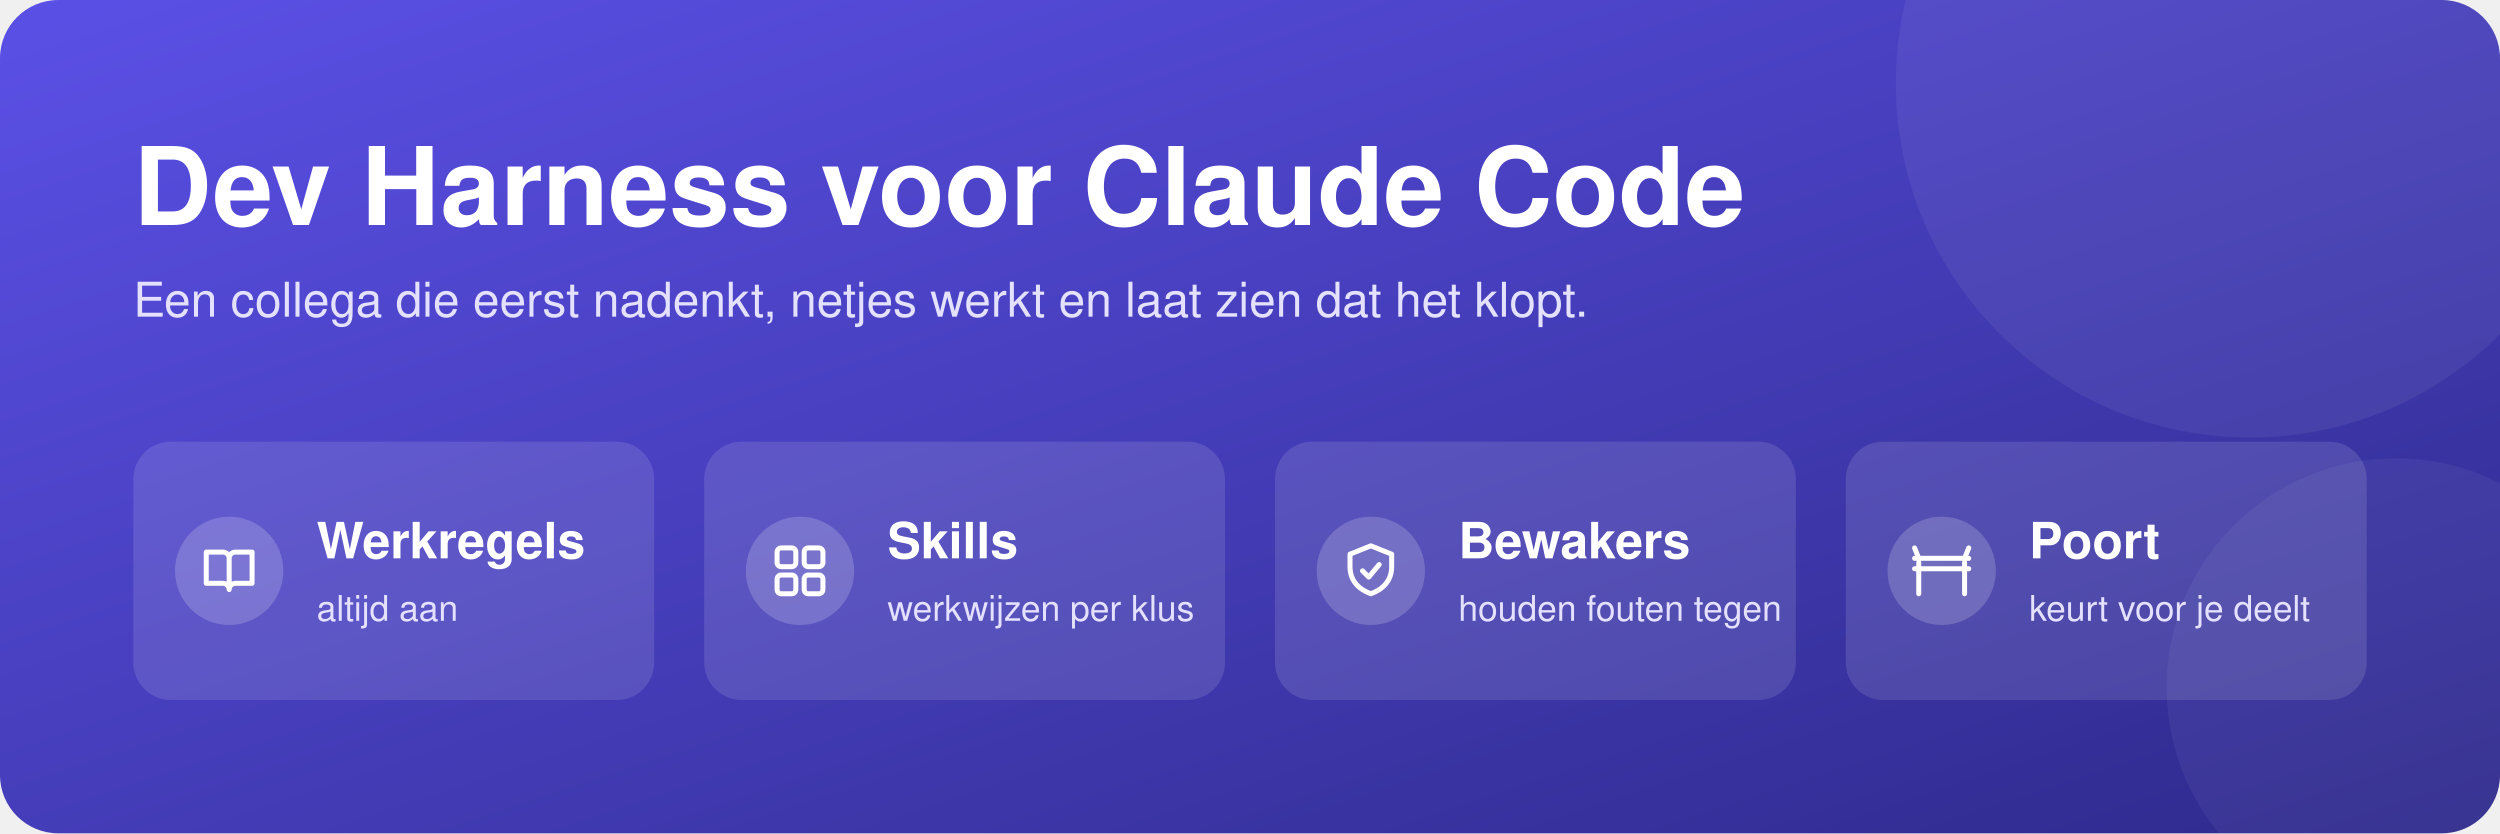
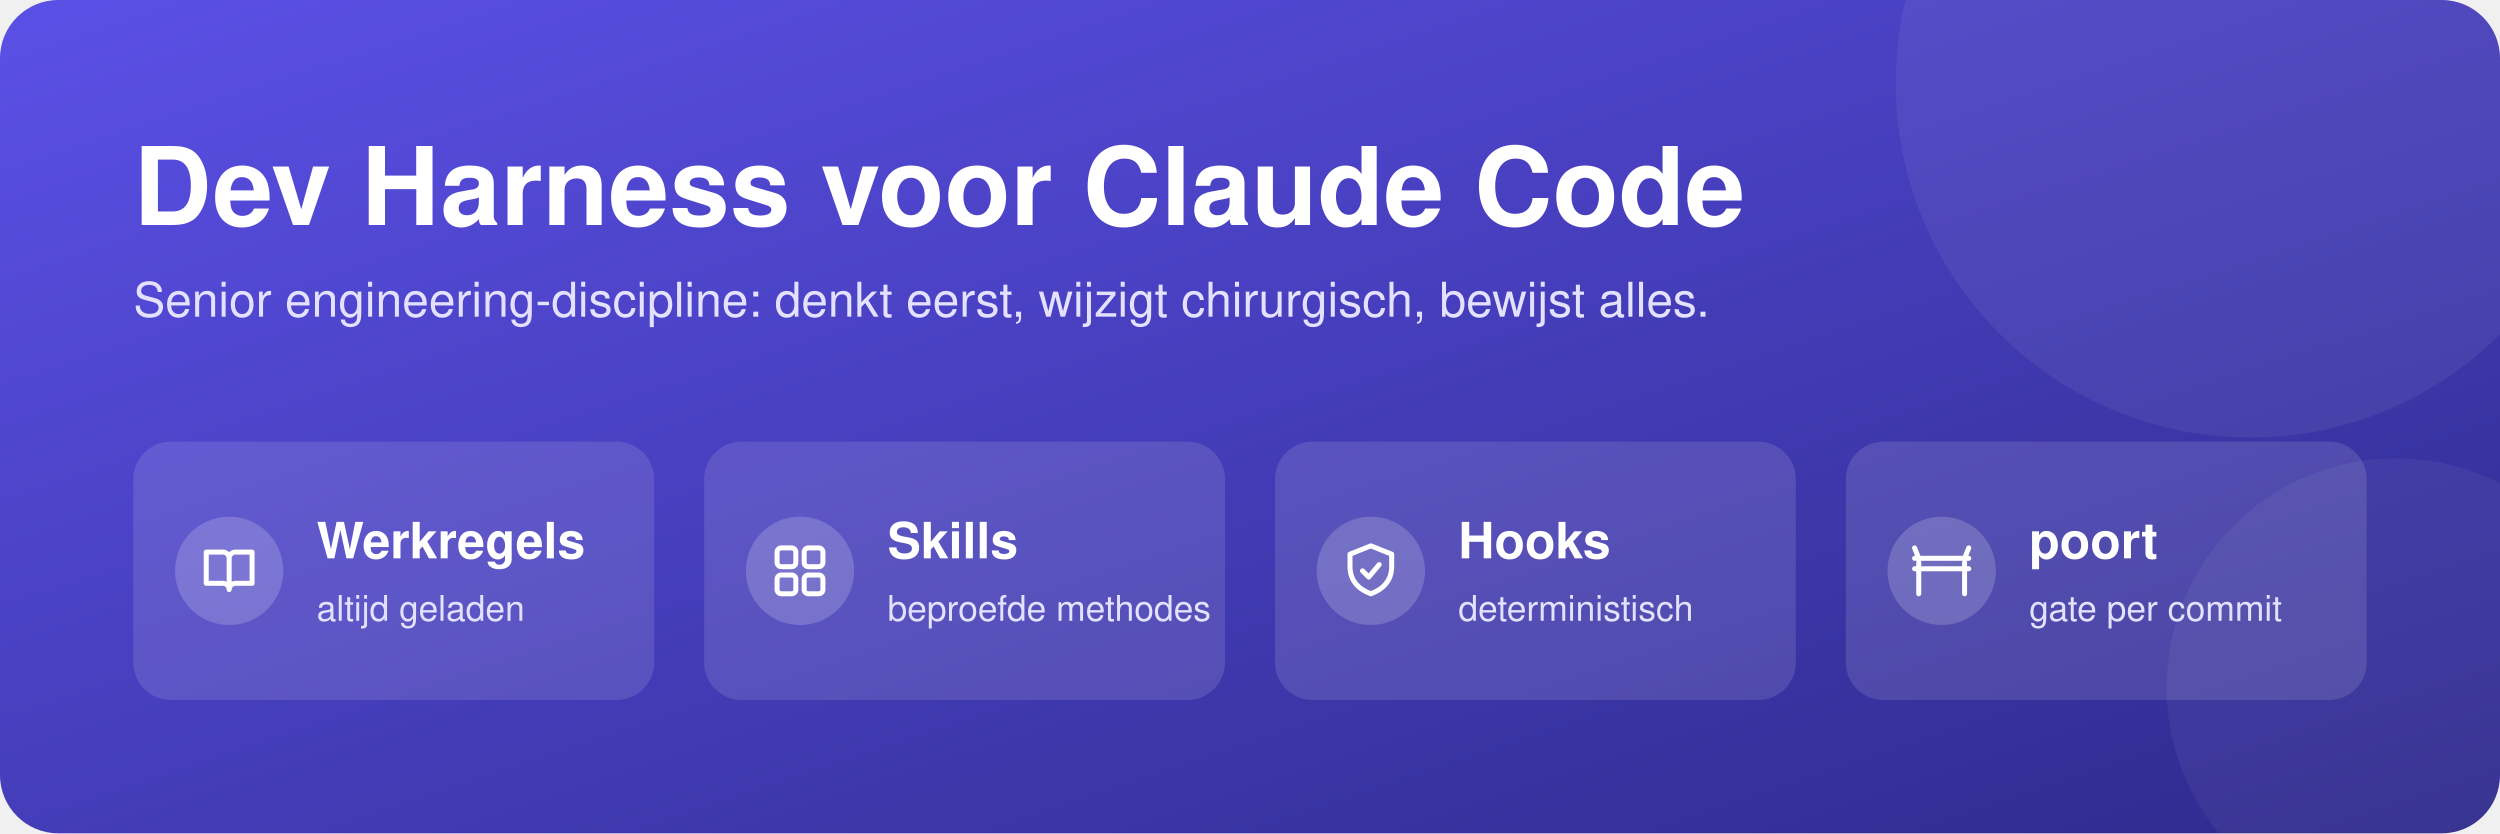
- <svg xmlns="http://www.w3.org/2000/svg" viewBox="0 0 1200 400" width="1200" height="400" role="img" aria-label="Dev Harness voor Claude Code: werkregels, skills, bewakers en poort">
+ <svg xmlns="http://www.w3.org/2000/svg" viewBox="0 0 1200 400" width="1200" height="400" role="img" aria-label="Dev Harness voor Claude Code: werkregels, skills, hooks en poort">
  <style>
text{font-family:-apple-system, BlinkMacSystemFont, 'Segoe UI', Helvetica, Arial, sans-serif}
.card{fill:#F7F6FF;stroke:#DDD9FF;stroke-width:1.5}
.hero{fill:url(#g)}
.t{fill:#111827}.m{fill:#4B5563}.w{fill:#FFFFFF}.wm{fill:#E4E1FF}
.acc{fill:#5B50E6}
.line{stroke:#A9A3F7;stroke-width:2.5;fill:none}.arrow{fill:#A9A3F7}
.ico{stroke:#FFFFFF;stroke-width:2.4;fill:none;stroke-linecap:round;stroke-linejoin:round}
@media (prefers-color-scheme: dark){
.card{fill:#161B22;stroke:#30363D}
.t{fill:#F0F6FC}.m{fill:#9DA7B3}
.acc{fill:#7C73FF}
.line{stroke:#4D47A8}.arrow{fill:#4D47A8}
}
</style>
  <defs>
    <linearGradient id="g" x1="0" y1="0" x2="1" y2="1">
      <stop offset="0" stop-color="#5B50E6" />
      <stop offset="1" stop-color="#2E2A8C" />
    </linearGradient>
  </defs>
  <clipPath id="c">
    <rect width="1200" height="400" rx="28" />
  </clipPath>
  <rect width="1200" height="400" rx="28" class="hero" />
  <g clip-path="url(#c)">
    <circle cx="1080" cy="40" r="170" fill="#FFFFFF" opacity="0.06" />
    <circle cx="1150" cy="330" r="110" fill="#FFFFFF" opacity="0.05" />
  </g>
  <text x="64.0" y="108" class="w" font-size="52" font-weight="750" text-anchor="start">Dev Harness voor Claude Code</text>
-   <text x="64.0" y="152" class="wm" font-size="23" font-weight="400" text-anchor="start">Een collega die eerst nadenkt, netjes werkt en laat zien dat het klopt.</text>
+   <text x="64.0" y="152" class="wm" font-size="23" font-weight="400" text-anchor="start">Senior engineering-discipline: denkt eerst, wijzigt chirurgisch, bewijst alles.</text>
  <rect x="64.0" y="212" width="250.0" height="124" rx="18" fill="#FFFFFF" opacity="0.12" />
  <circle cx="110.0" cy="274" r="26" fill="#FFFFFF" opacity="0.18" />
  <g transform="translate(110.0 274)">
    <path class="ico" d="M-11 -9h8a3 3 0 0 1 3 3v15a3 3 0 0 0-3-3h-8zM11 -9h-8a3 3 0 0 0-3 3v15a3 3 0 0 1 3-3h8z" />
  </g>
  <text x="152.0" y="268" class="w" font-size="24" font-weight="700" text-anchor="start">Werkregels</text>
-   <text x="152.0" y="298" class="wm" font-size="17" font-weight="400" text-anchor="start">altijd aan</text>
+   <text x="152.0" y="298" class="wm" font-size="17" font-weight="400" text-anchor="start">altijd geladen</text>
  <rect x="338.0" y="212" width="250.0" height="124" rx="18" fill="#FFFFFF" opacity="0.12" />
  <circle cx="384.0" cy="274" r="26" fill="#FFFFFF" opacity="0.18" />
  <g transform="translate(384.0 274)">
    <rect class="ico" x="-11" y="-11" width="9" height="9" rx="2" />
    <rect class="ico" x="2" y="-11" width="9" height="9" rx="2" />
    <rect class="ico" x="-11" y="2" width="9" height="9" rx="2" />
    <rect class="ico" x="2" y="2" width="9" height="9" rx="2" />
  </g>
  <text x="426.0" y="268" class="w" font-size="24" font-weight="700" text-anchor="start">Skills</text>
-   <text x="426.0" y="298" class="wm" font-size="17" font-weight="400" text-anchor="start">werkwijzen per klus</text>
+   <text x="426.0" y="298" class="wm" font-size="17" font-weight="400" text-anchor="start">beproefde methodes</text>
  <rect x="612.0" y="212" width="250.0" height="124" rx="18" fill="#FFFFFF" opacity="0.12" />
  <circle cx="658.0" cy="274" r="26" fill="#FFFFFF" opacity="0.18" />
  <g transform="translate(658.0 274)">
    <path class="ico" d="M0 -12l10 4v6c0 7-4.5 11-10 13c-5.5-2-10-6-10-13v-6z" />
    <path class="ico" d="M-4 0l3 3l5-6" />
  </g>
-   <text x="700.0" y="268" class="w" font-size="24" font-weight="700" text-anchor="start">Bewakers</text>
-   <text x="700.0" y="298" class="wm" font-size="17" font-weight="400" text-anchor="start">houden fouten tegen</text>
+   <text x="700.0" y="268" class="w" font-size="24" font-weight="700" text-anchor="start">Hooks</text>
+   <text x="700.0" y="298" class="wm" font-size="17" font-weight="400" text-anchor="start">deterministisch</text>
  <rect x="886.0" y="212" width="250.0" height="124" rx="18" fill="#FFFFFF" opacity="0.12" />
  <circle cx="932.0" cy="274" r="26" fill="#FFFFFF" opacity="0.18" />
  <g transform="translate(932.0 274)">
    <path class="ico" d="M-11 11v-15M11 11v-15M-13 -6h26M-13 -1h26" />
    <path class="ico" d="M-11 -6l-2 -5M11 -6l2 -5" />
  </g>
-   <text x="974.0" y="268" class="w" font-size="24" font-weight="700" text-anchor="start">Poort</text>
-   <text x="974.0" y="298" class="wm" font-size="17" font-weight="400" text-anchor="start">keurt voor je deelt</text>
+   <text x="974.0" y="268" class="w" font-size="24" font-weight="700" text-anchor="start">poort</text>
+   <text x="974.0" y="298" class="wm" font-size="17" font-weight="400" text-anchor="start">gate per commit</text>
</svg>
